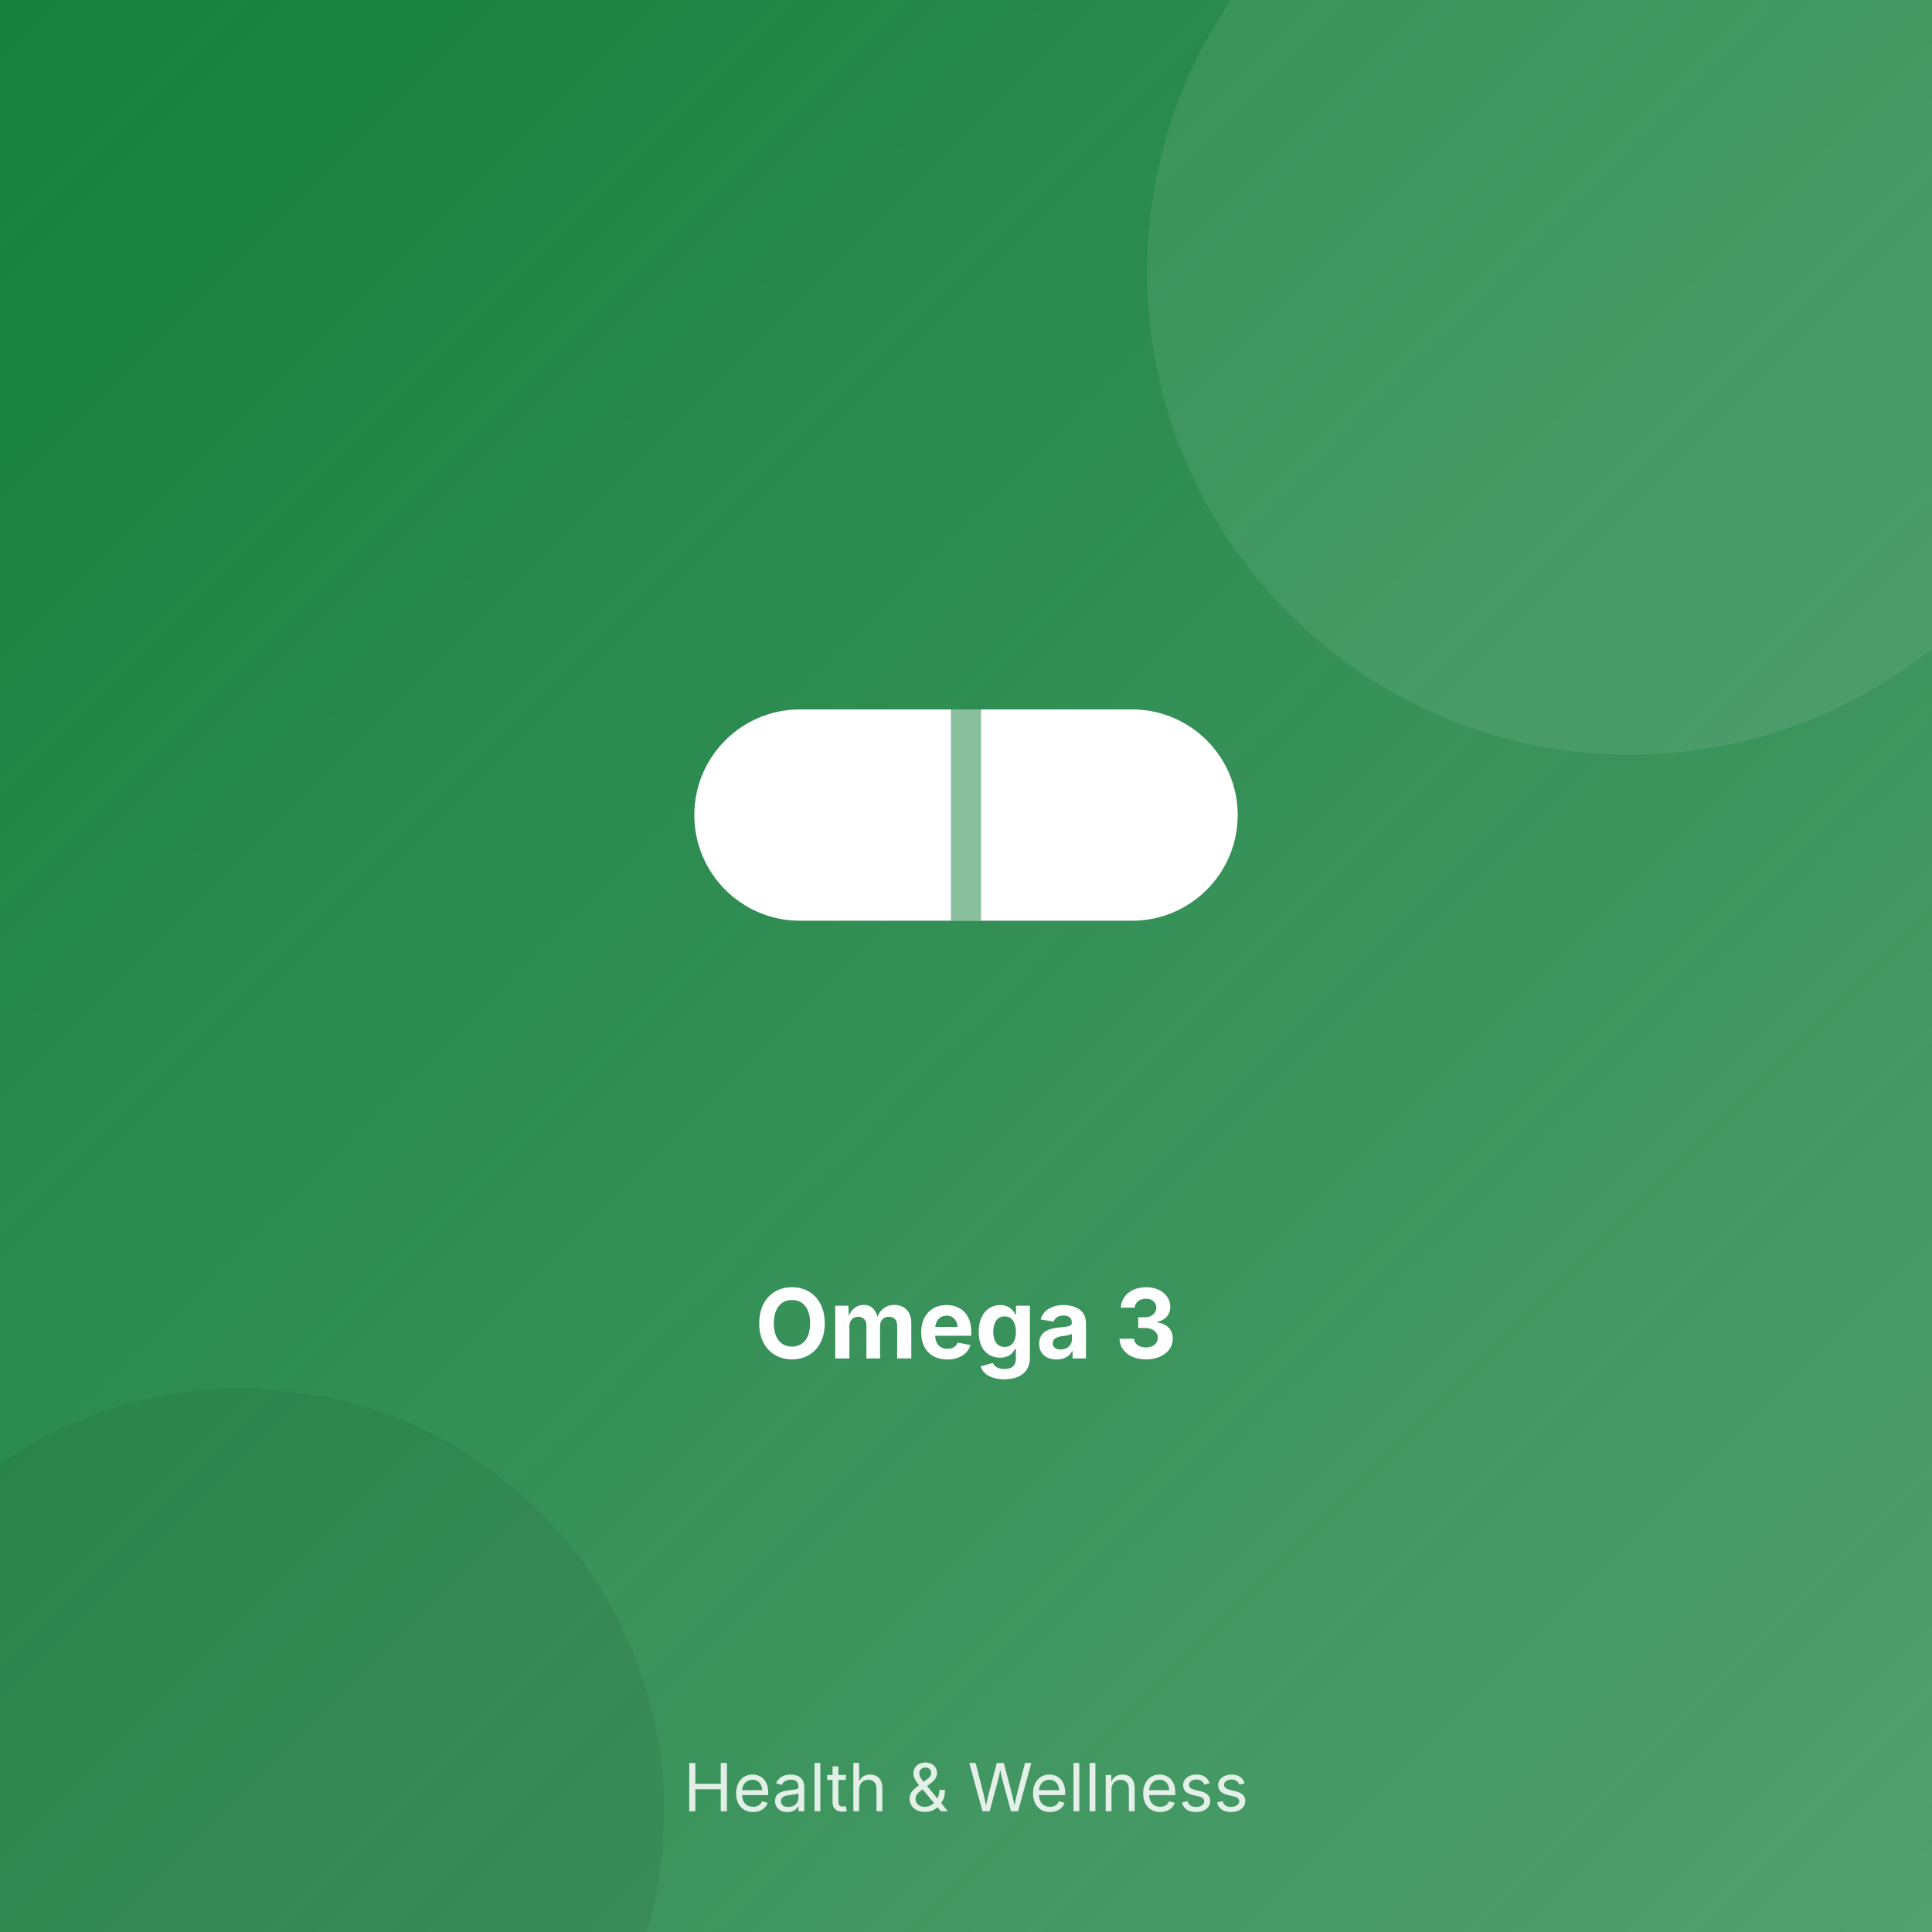
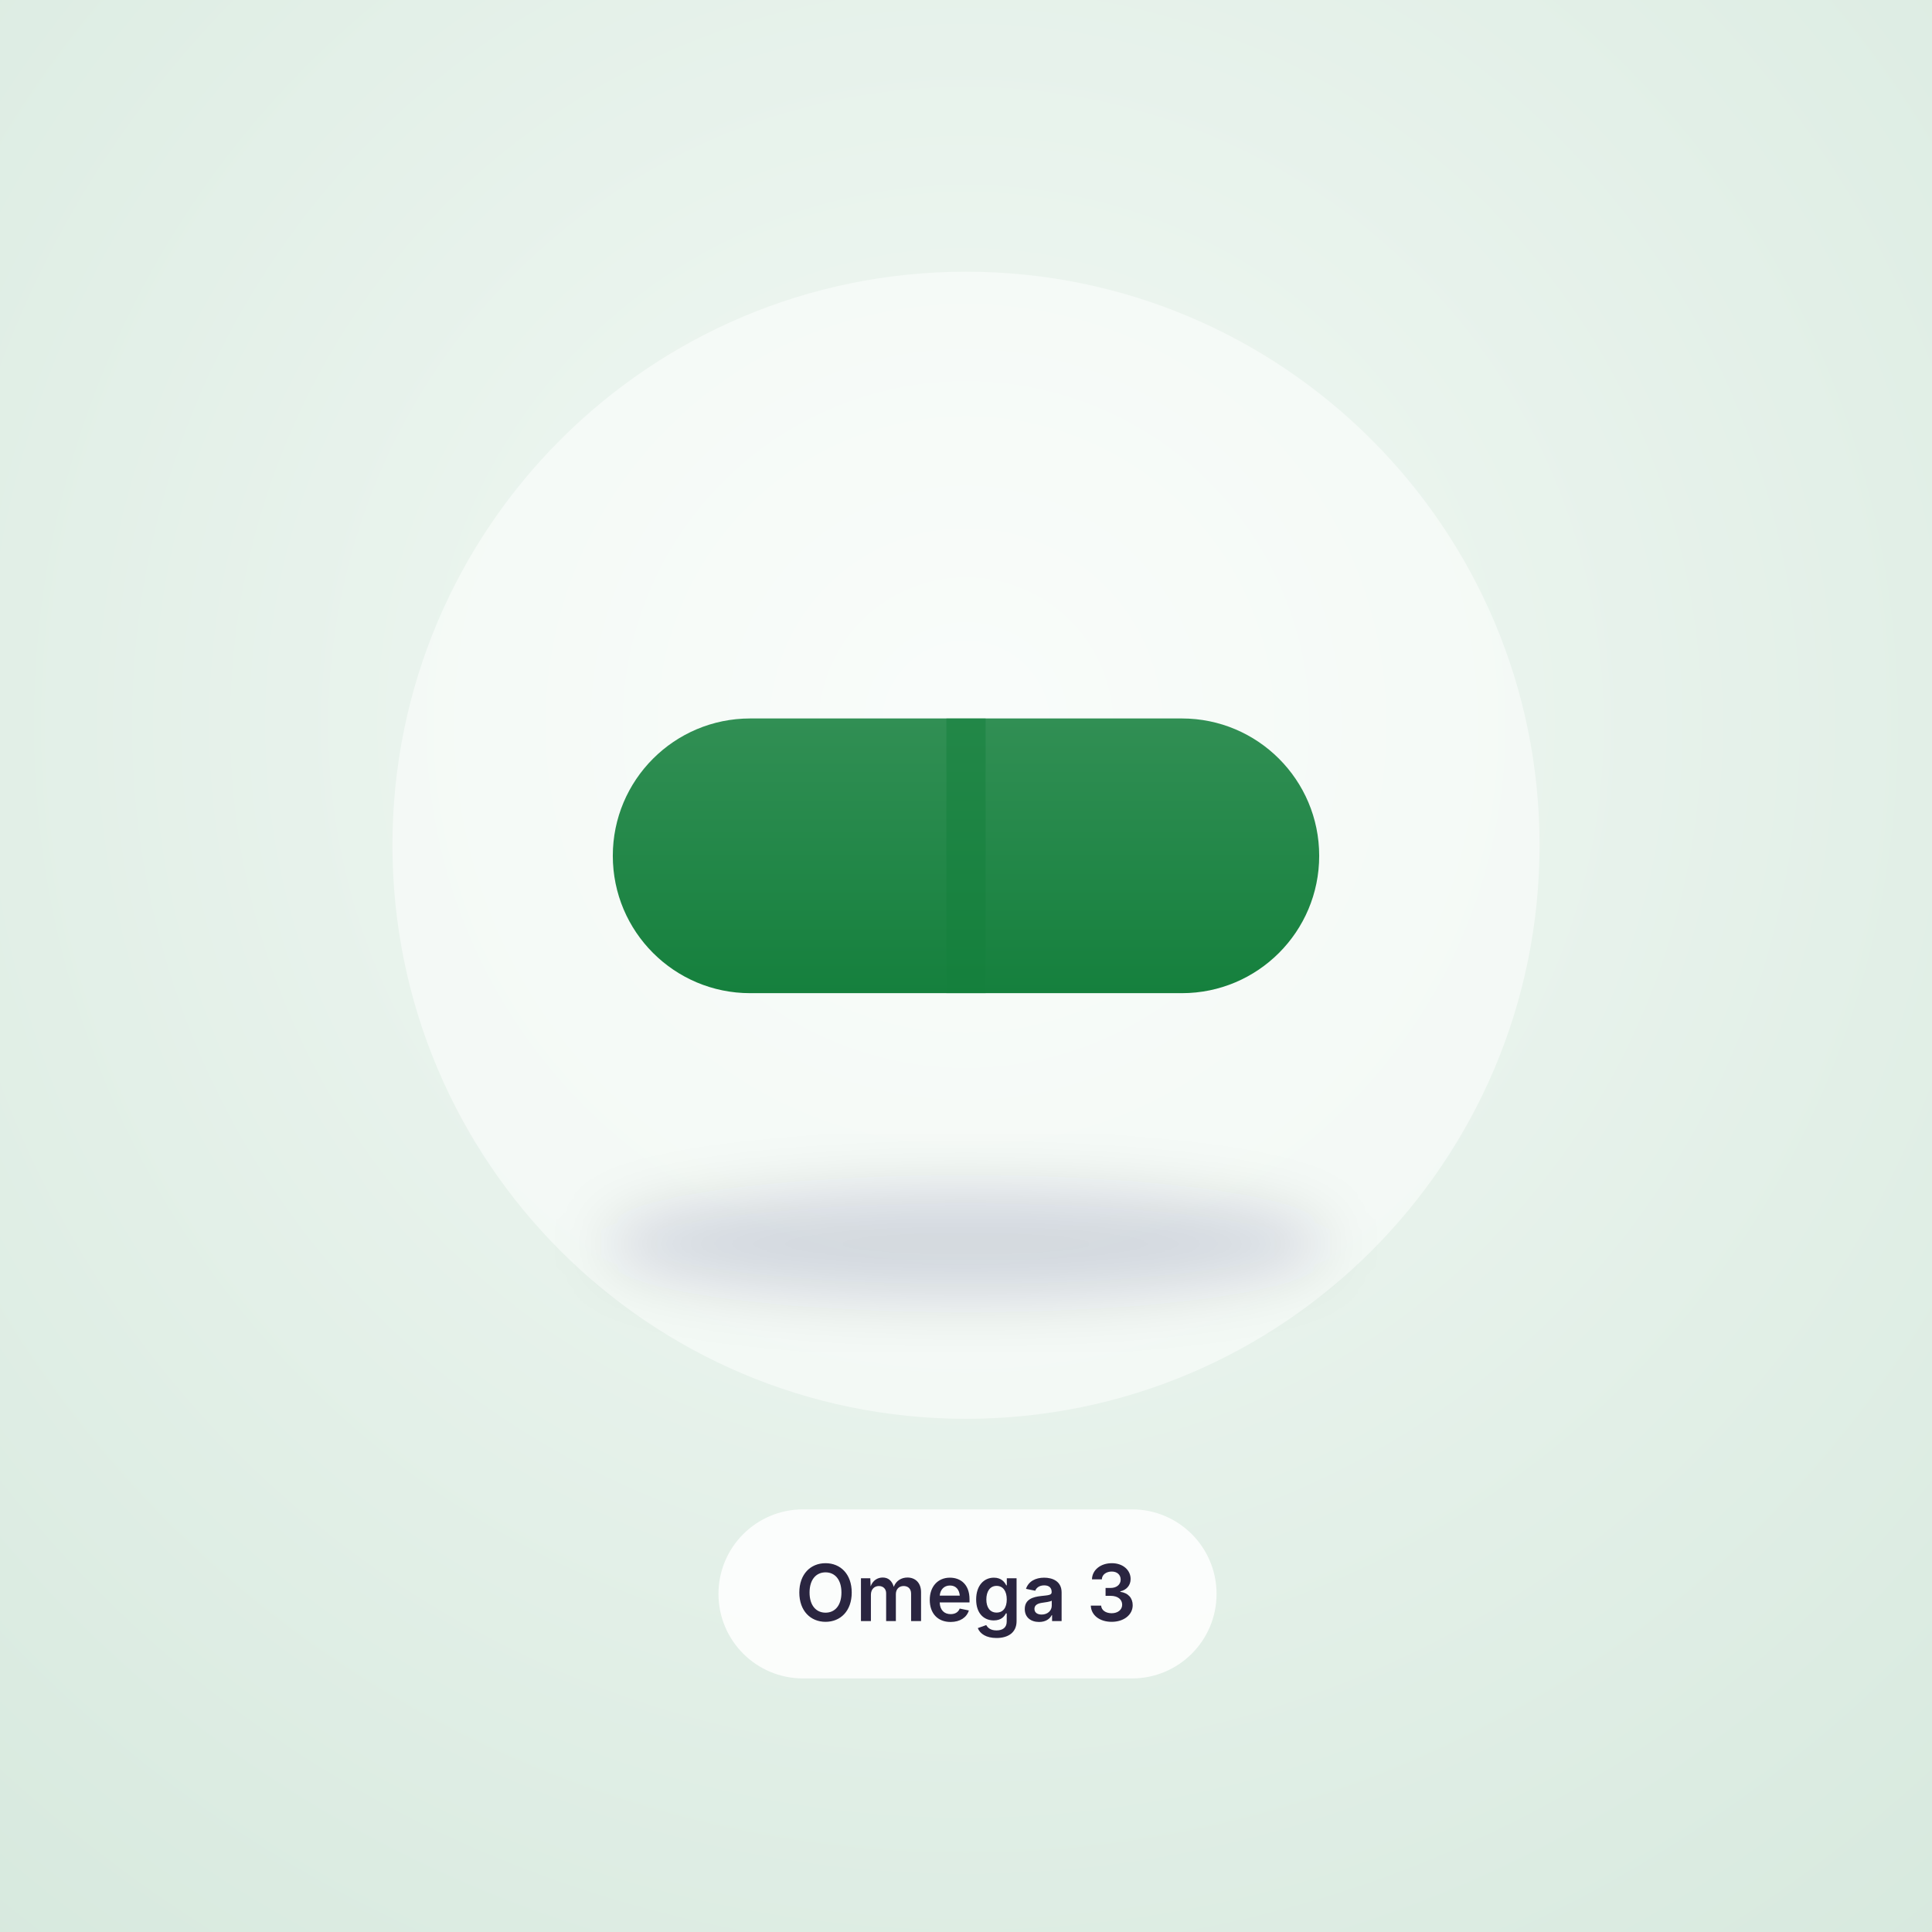
- <svg xmlns="http://www.w3.org/2000/svg" viewBox="0 0 640 640" role="img" aria-label="Omega 3 illustration">
+ <svg xmlns="http://www.w3.org/2000/svg" viewBox="0 0 640 640" width="640" height="640" role="img" aria-label="Omega 3">
  <defs>
-     <linearGradient id="g" x1="0" y1="0" x2="1" y2="1">
-       <stop offset="0" stop-color="#15803d" />
-       <stop offset="1" stop-color="#15803d" stop-opacity=".72" />
+     <radialGradient id="t-omega-3-bg" cx="320" cy="240" r="520" gradientUnits="userSpaceOnUse">
+       <stop offset="0" stop-color="#f3f9f5" />
+       <stop offset="1" stop-color="#d7e9de" />
+     </radialGradient>
+     <linearGradient id="t-omega-3-ink" x1="0" y1="0" x2="0" y2="1">
+       <stop offset="0" stop-color="#318f54" />
+       <stop offset="1" stop-color="#15803d" />
    </linearGradient>
+     <filter id="t-omega-3-blur" x="-50%" y="-50%" width="200%" height="200%">
+       <feGaussianBlur stdDeviation="10" />
+     </filter>
  </defs>
-   <rect width="640" height="640" fill="url(#g)" />
-   <circle cx="540" cy="90" r="160" fill="#fff" fill-opacity=".08" />
-   <circle cx="80" cy="600" r="140" fill="#000" fill-opacity=".06" />
-   <rect x="230" y="235" width="180" height="70" rx="35" fill="#fff" />
-   <path d="M320 235v70" stroke="#15803d" stroke-width="10" stroke-opacity=".5" />
-   <text y="450" text-anchor="middle" font-family="system-ui, -apple-system, Segoe UI, sans-serif" font-size="32" font-weight="700" fill="#fff">
-     <tspan x="320" dy="0">Omega 3</tspan>
-   </text>
-   <text x="320" y="600" text-anchor="middle" font-family="system-ui, -apple-system, Segoe UI, sans-serif" font-size="22" fill="#fff" fill-opacity=".85">Health &amp; Wellness</text>
+   <rect width="640" height="640" fill="url(#t-omega-3-bg)" />
+   <circle cx="320" cy="280" r="190" fill="#fff" fill-opacity=".5" />
+   <ellipse cx="320" cy="412" rx="120" ry="18" fill="#1e1b4b" fill-opacity=".14" filter="url(#t-omega-3-blur)" />
+   <g transform="translate(320 290) scale(1.3) translate(-320 -275)">
+     <rect x="230" y="235" width="180" height="70" rx="35" fill="url(#t-omega-3-ink)" />
+     <path d="M320 235v70" stroke="#15803d" stroke-width="10" stroke-opacity=".5" />
+   </g>
+   <rect x="238" y="500" width="165" height="56" rx="28" fill="#fff" fill-opacity=".85" />
+   <text x="320" y="537" text-anchor="middle" font-family="system-ui, -apple-system, Segoe UI, sans-serif" font-size="26" font-weight="600" fill="#2a2540">Omega 3</text>
</svg>
